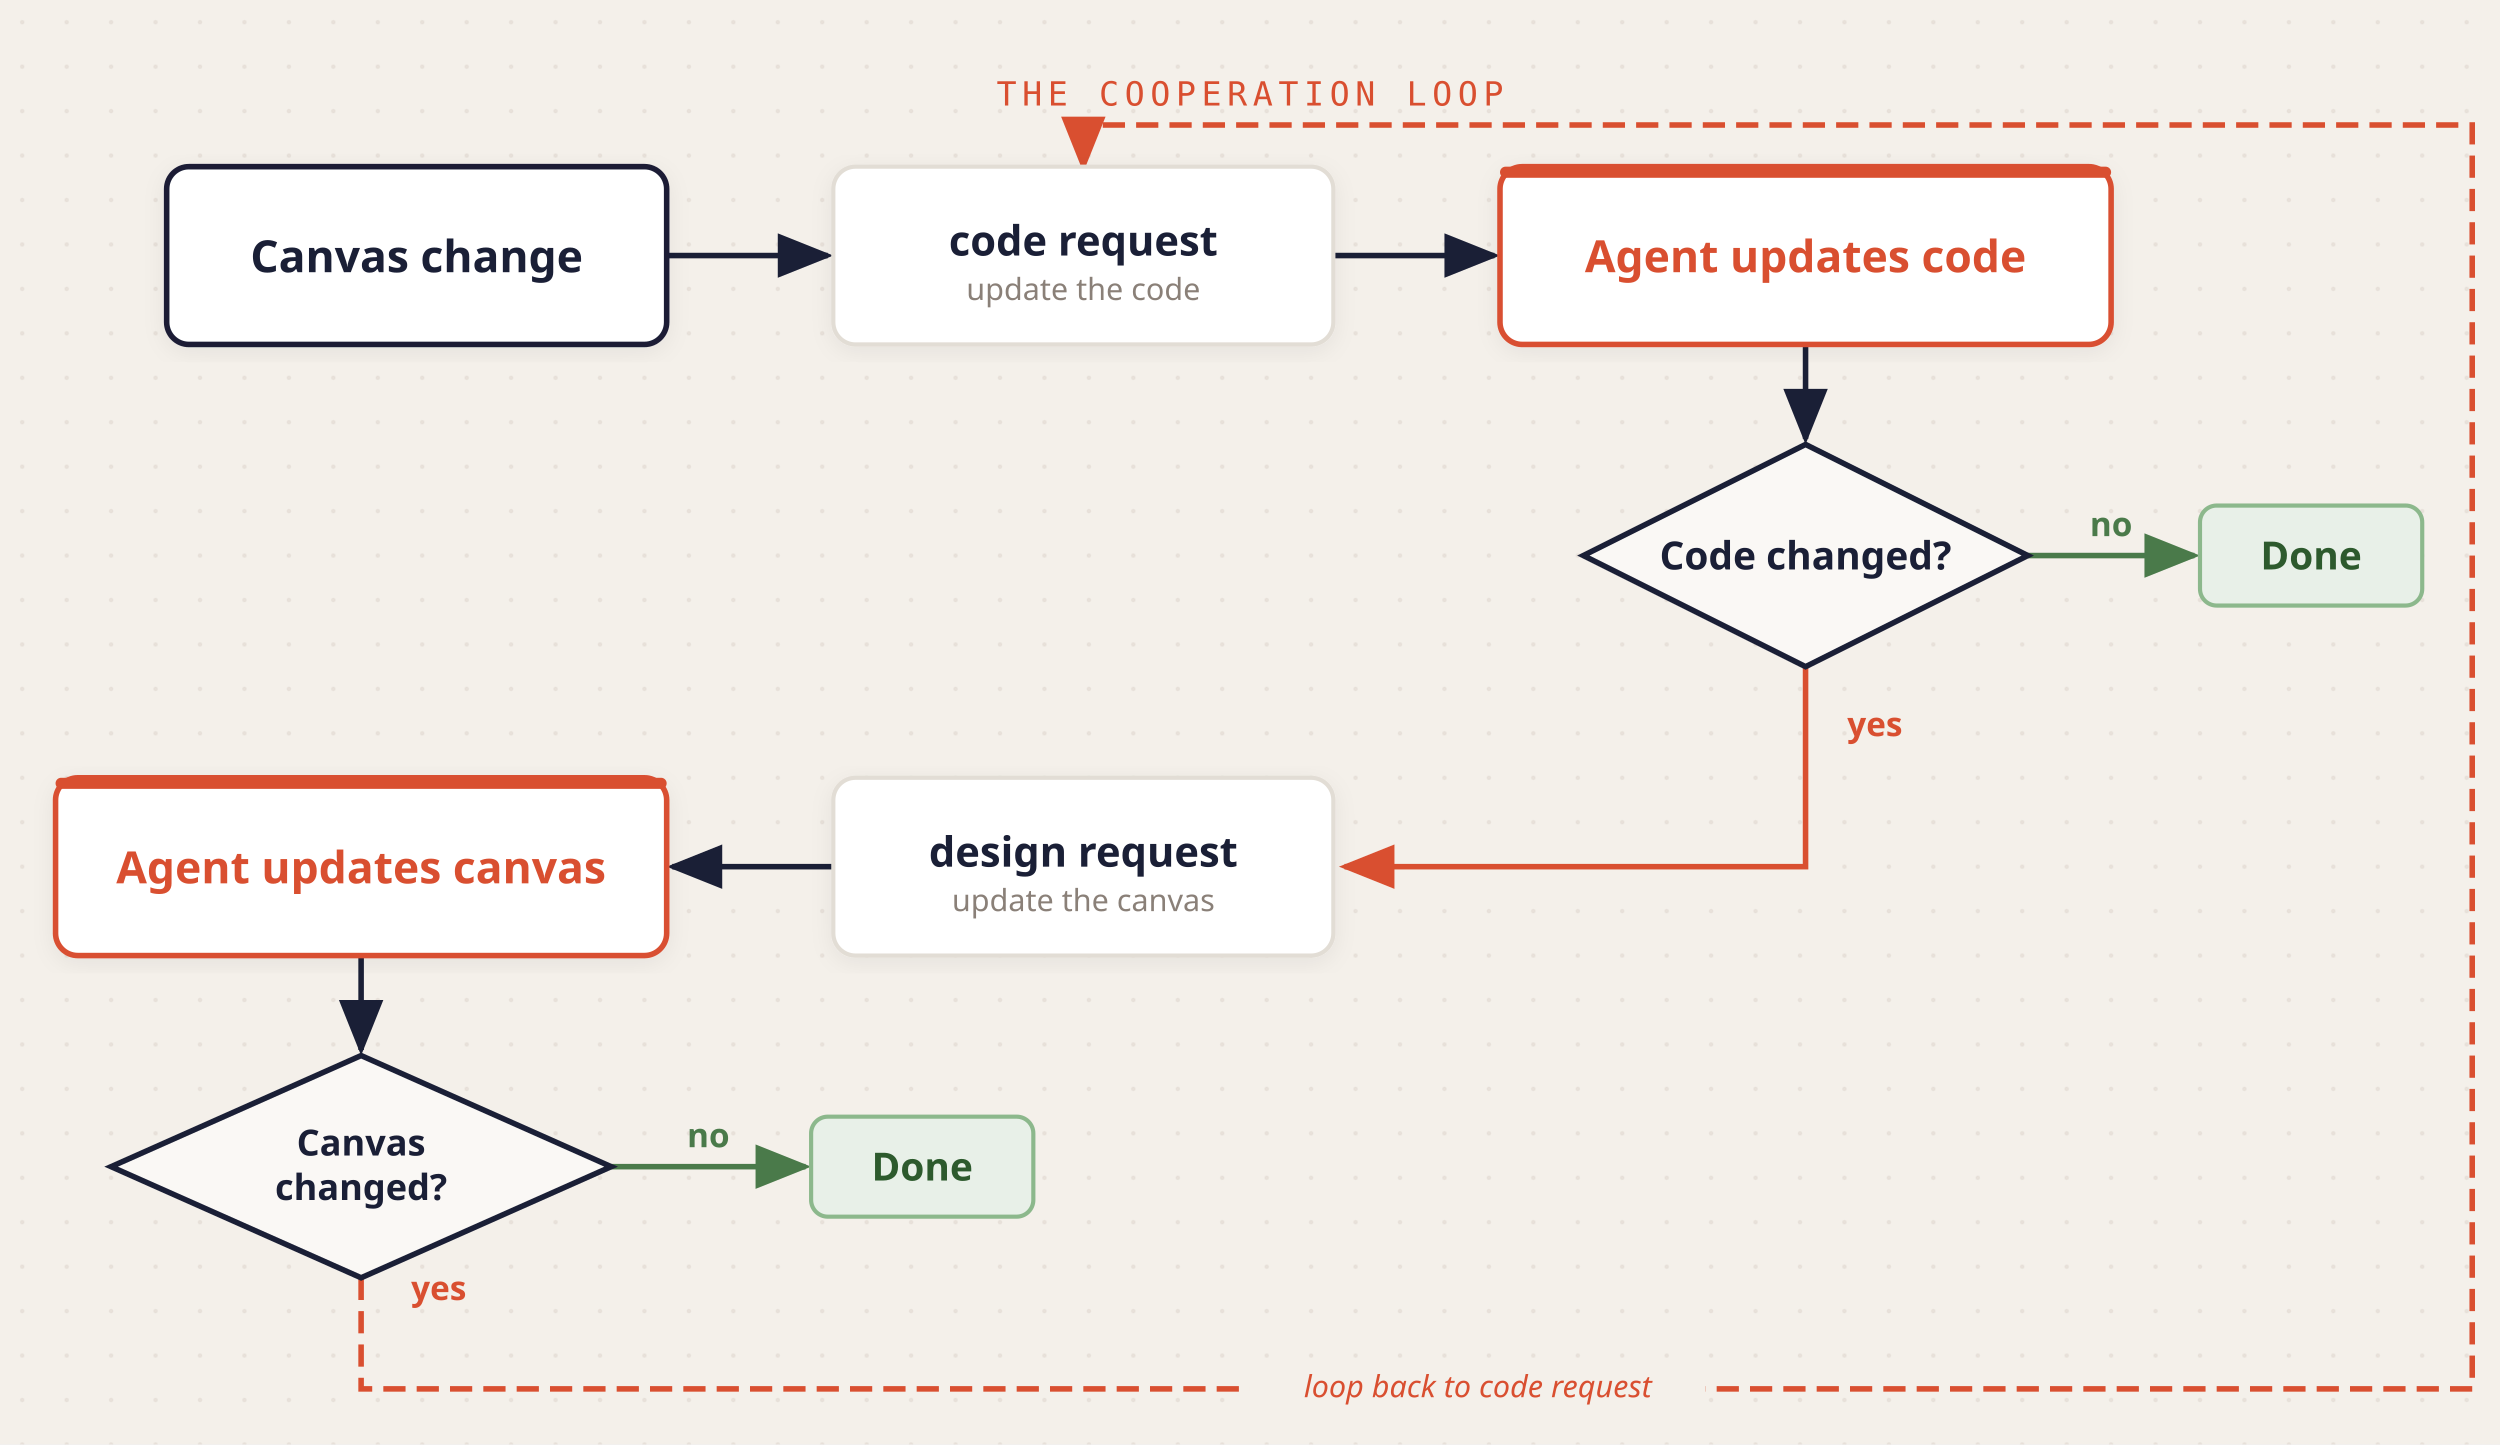
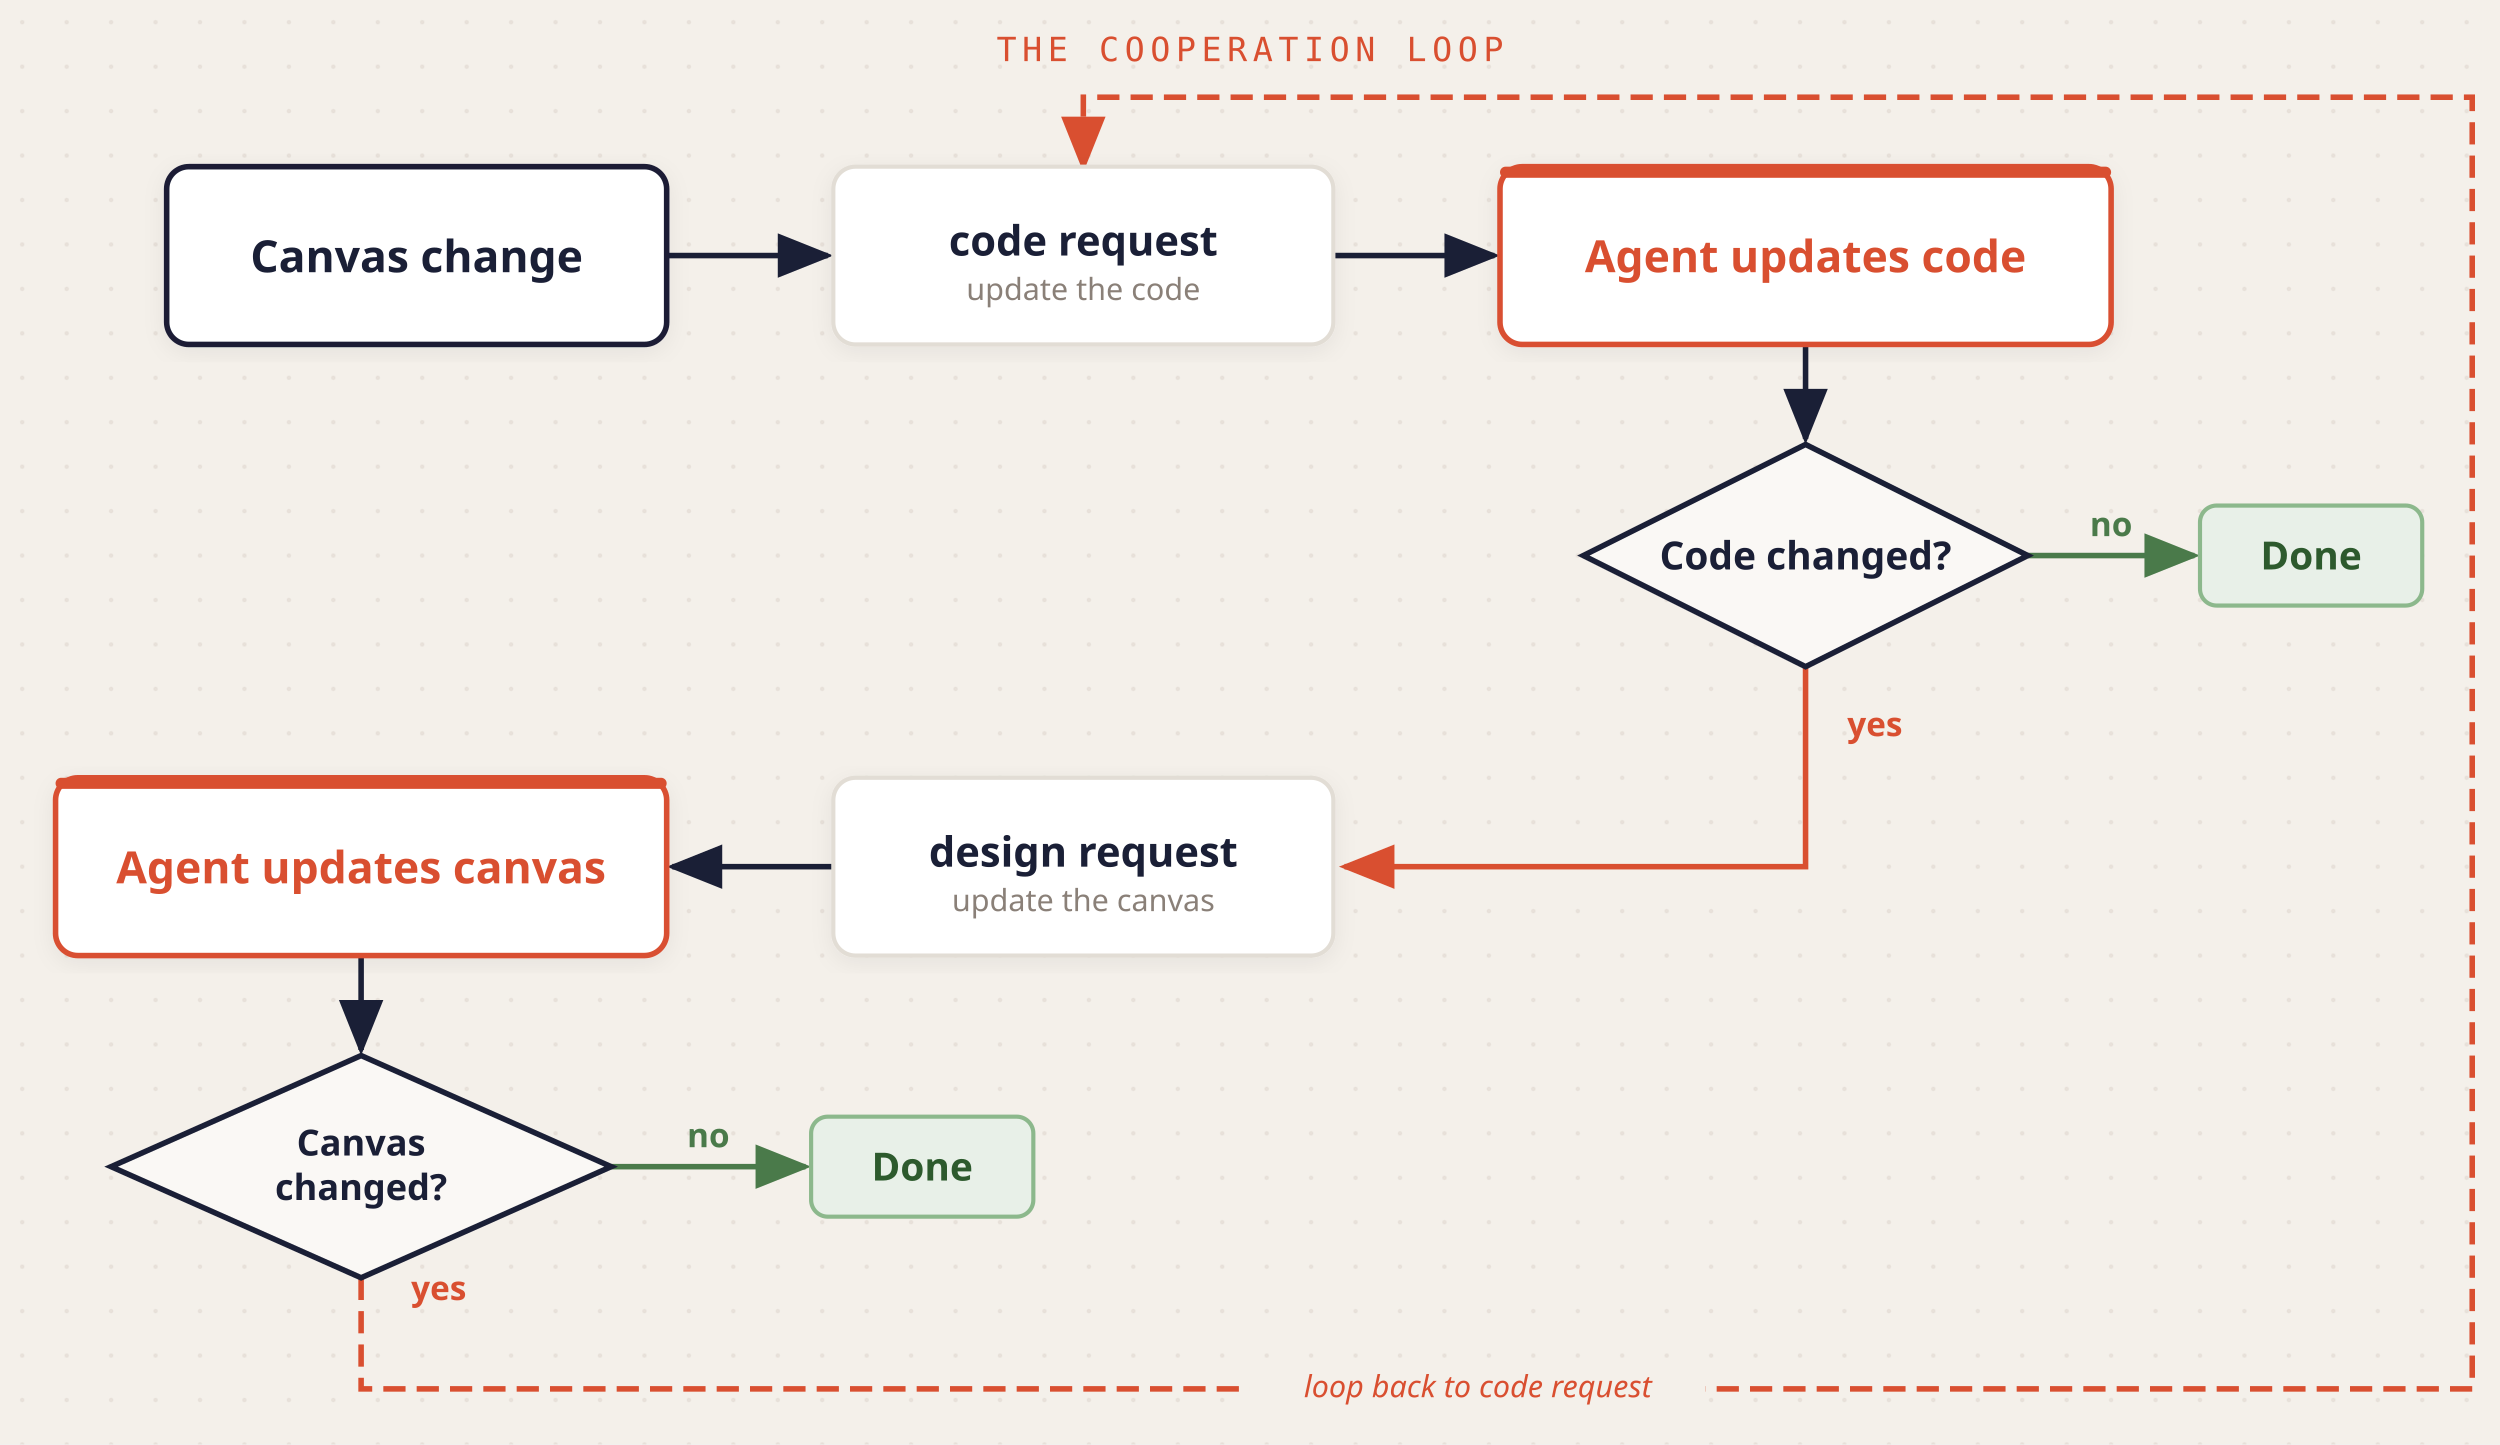
<svg xmlns="http://www.w3.org/2000/svg" viewBox="0 0 900 520">
  <defs>
    <pattern id="dots" x="0" y="0" width="16" height="16" patternUnits="userSpaceOnUse">
      <circle cx="8" cy="8" r="0.8" fill="#a09080" opacity="0.15" />
    </pattern>
    <filter id="shadow">
      <feDropShadow dx="0" dy="2" stdDeviation="4" flood-color="#000" flood-opacity="0.06" />
    </filter>
    <marker id="arrow-ink" markerWidth="10" markerHeight="8" refX="9" refY="4" orient="auto">
      <path d="M0,0 L10,4 L0,8 Z" fill="#1a1f36" />
    </marker>
    <marker id="arrow-terracotta" markerWidth="10" markerHeight="8" refX="9" refY="4" orient="auto">
      <path d="M0,0 L10,4 L0,8 Z" fill="#d94f30" />
    </marker>
    <marker id="arrow-green" markerWidth="10" markerHeight="8" refX="9" refY="4" orient="auto">
      <path d="M0,0 L10,4 L0,8 Z" fill="#4a7a4a" />
    </marker>
  </defs>
  <rect width="900" height="520" fill="#f4f0ea" />
  <rect width="900" height="520" fill="url(#dots)" />
-   <text x="450" y="38" font-family="monospace" font-size="12" fill="#d94f30" text-anchor="middle" letter-spacing="2">THE COOPERATION LOOP</text>
-   <path d="M130,460 L130,500 L890,500 L890,45 L390,45 L390,60" fill="none" stroke="#d94f30" stroke-width="2" stroke-dasharray="8,4" marker-end="url(#arrow-terracotta)" />
+   <text x="450" y="22" font-family="monospace" font-size="12" fill="#d94f30" text-anchor="middle" letter-spacing="2">THE COOPERATION LOOP</text>
+   <path d="M130,460 L130,500 L890,500 L890,35 L390,35 L390,60" fill="none" stroke="#d94f30" stroke-width="2" stroke-dasharray="8,4" marker-end="url(#arrow-terracotta)" />
  <rect x="450" y="492" width="164" height="16" fill="#f4f0ea" rx="2" />
  <text x="532" y="503" font-family="sans-serif" font-size="11" font-style="italic" fill="#d94f30" text-anchor="middle">loop back to code request</text>
  <line x1="240" y1="92" x2="298" y2="92" stroke="#1a1f36" stroke-width="2" marker-end="url(#arrow-ink)" />
  <line x1="480" y1="92" x2="538" y2="92" stroke="#1a1f36" stroke-width="2" marker-end="url(#arrow-ink)" />
  <line x1="650" y1="124" x2="650" y2="158" stroke="#1a1f36" stroke-width="2" marker-end="url(#arrow-ink)" />
  <line x1="730" y1="200" x2="790" y2="200" stroke="#4a7a4a" stroke-width="2" marker-end="url(#arrow-green)" />
  <text x="760" y="193" font-family="sans-serif" font-size="12" font-weight="600" fill="#4a7a4a" text-anchor="middle">no</text>
  <path d="M650,240 L650,312 L484,312" fill="none" stroke="#d94f30" stroke-width="2" marker-end="url(#arrow-terracotta)" />
  <text x="665" y="265" font-family="sans-serif" font-size="12" font-weight="600" fill="#d94f30">yes</text>
  <line x1="300" y1="312" x2="242" y2="312" stroke="#1a1f36" stroke-width="2" marker-end="url(#arrow-ink)" />
  <line x1="130" y1="344" x2="130" y2="378" stroke="#1a1f36" stroke-width="2" marker-end="url(#arrow-ink)" />
  <line x1="220" y1="420" x2="290" y2="420" stroke="#4a7a4a" stroke-width="2" marker-end="url(#arrow-green)" />
  <text x="255" y="413" font-family="sans-serif" font-size="12" font-weight="600" fill="#4a7a4a" text-anchor="middle">no</text>
  <text x="148" y="468" font-family="sans-serif" font-size="12" font-weight="600" fill="#d94f30">yes</text>
  <rect x="60" y="60" width="180" height="64" rx="8" fill="#ffffff" stroke="#1a1f36" stroke-width="2" filter="url(#shadow)" />
  <text x="150" y="98" font-family="sans-serif" font-size="16" font-weight="700" fill="#1a1f36" text-anchor="middle">Canvas change</text>
  <rect x="300" y="60" width="180" height="64" rx="8" fill="#ffffff" stroke="#e2ddd5" stroke-width="1.5" filter="url(#shadow)" />
  <text x="390" y="92" font-family="sans-serif" font-size="15" font-weight="600" fill="#1a1f36" text-anchor="middle">code request</text>
  <text x="390" y="108" font-family="sans-serif" font-size="11" fill="#8a8078" text-anchor="middle">update the code</text>
  <rect x="540" y="60" width="220" height="64" rx="8" fill="#ffffff" stroke="#d94f30" stroke-width="2" filter="url(#shadow)" />
  <rect x="540" y="60" width="220" height="4" rx="2" fill="#d94f30" />
  <text x="650" y="98" font-family="sans-serif" font-size="16" font-weight="700" fill="#d94f30" text-anchor="middle">Agent updates code</text>
  <polygon points="650,160 730,200 650,240 570,200" fill="#faf8f5" stroke="#1a1f36" stroke-width="2" />
  <text x="650" y="205" font-family="sans-serif" font-size="14" font-weight="700" fill="#1a1f36" text-anchor="middle">Code changed?</text>
  <rect x="792" y="182" width="80" height="36" rx="6" fill="#e8f0e8" stroke="#8cb88c" stroke-width="1.5" />
  <text x="832" y="205" font-family="sans-serif" font-size="14" font-weight="700" fill="#2d5a2d" text-anchor="middle">Done</text>
  <rect x="300" y="280" width="180" height="64" rx="8" fill="#ffffff" stroke="#e2ddd5" stroke-width="1.5" filter="url(#shadow)" />
  <text x="390" y="312" font-family="sans-serif" font-size="15" font-weight="600" fill="#1a1f36" text-anchor="middle">design request</text>
  <text x="390" y="328" font-family="sans-serif" font-size="11" fill="#8a8078" text-anchor="middle">update the canvas</text>
  <rect x="20" y="280" width="220" height="64" rx="8" fill="#ffffff" stroke="#d94f30" stroke-width="2" filter="url(#shadow)" />
  <rect x="20" y="280" width="220" height="4" rx="2" fill="#d94f30" />
  <text x="130" y="318" font-family="sans-serif" font-size="16" font-weight="700" fill="#d94f30" text-anchor="middle">Agent updates canvas</text>
  <polygon points="130,380 220,420 130,460 40,420" fill="#faf8f5" stroke="#1a1f36" stroke-width="2" />
  <text x="130" y="416" font-family="sans-serif" font-size="13" font-weight="700" fill="#1a1f36" text-anchor="middle">Canvas</text>
  <text x="130" y="432" font-family="sans-serif" font-size="13" font-weight="700" fill="#1a1f36" text-anchor="middle">changed?</text>
  <rect x="292" y="402" width="80" height="36" rx="6" fill="#e8f0e8" stroke="#8cb88c" stroke-width="1.5" />
  <text x="332" y="425" font-family="sans-serif" font-size="14" font-weight="700" fill="#2d5a2d" text-anchor="middle">Done</text>
</svg>
